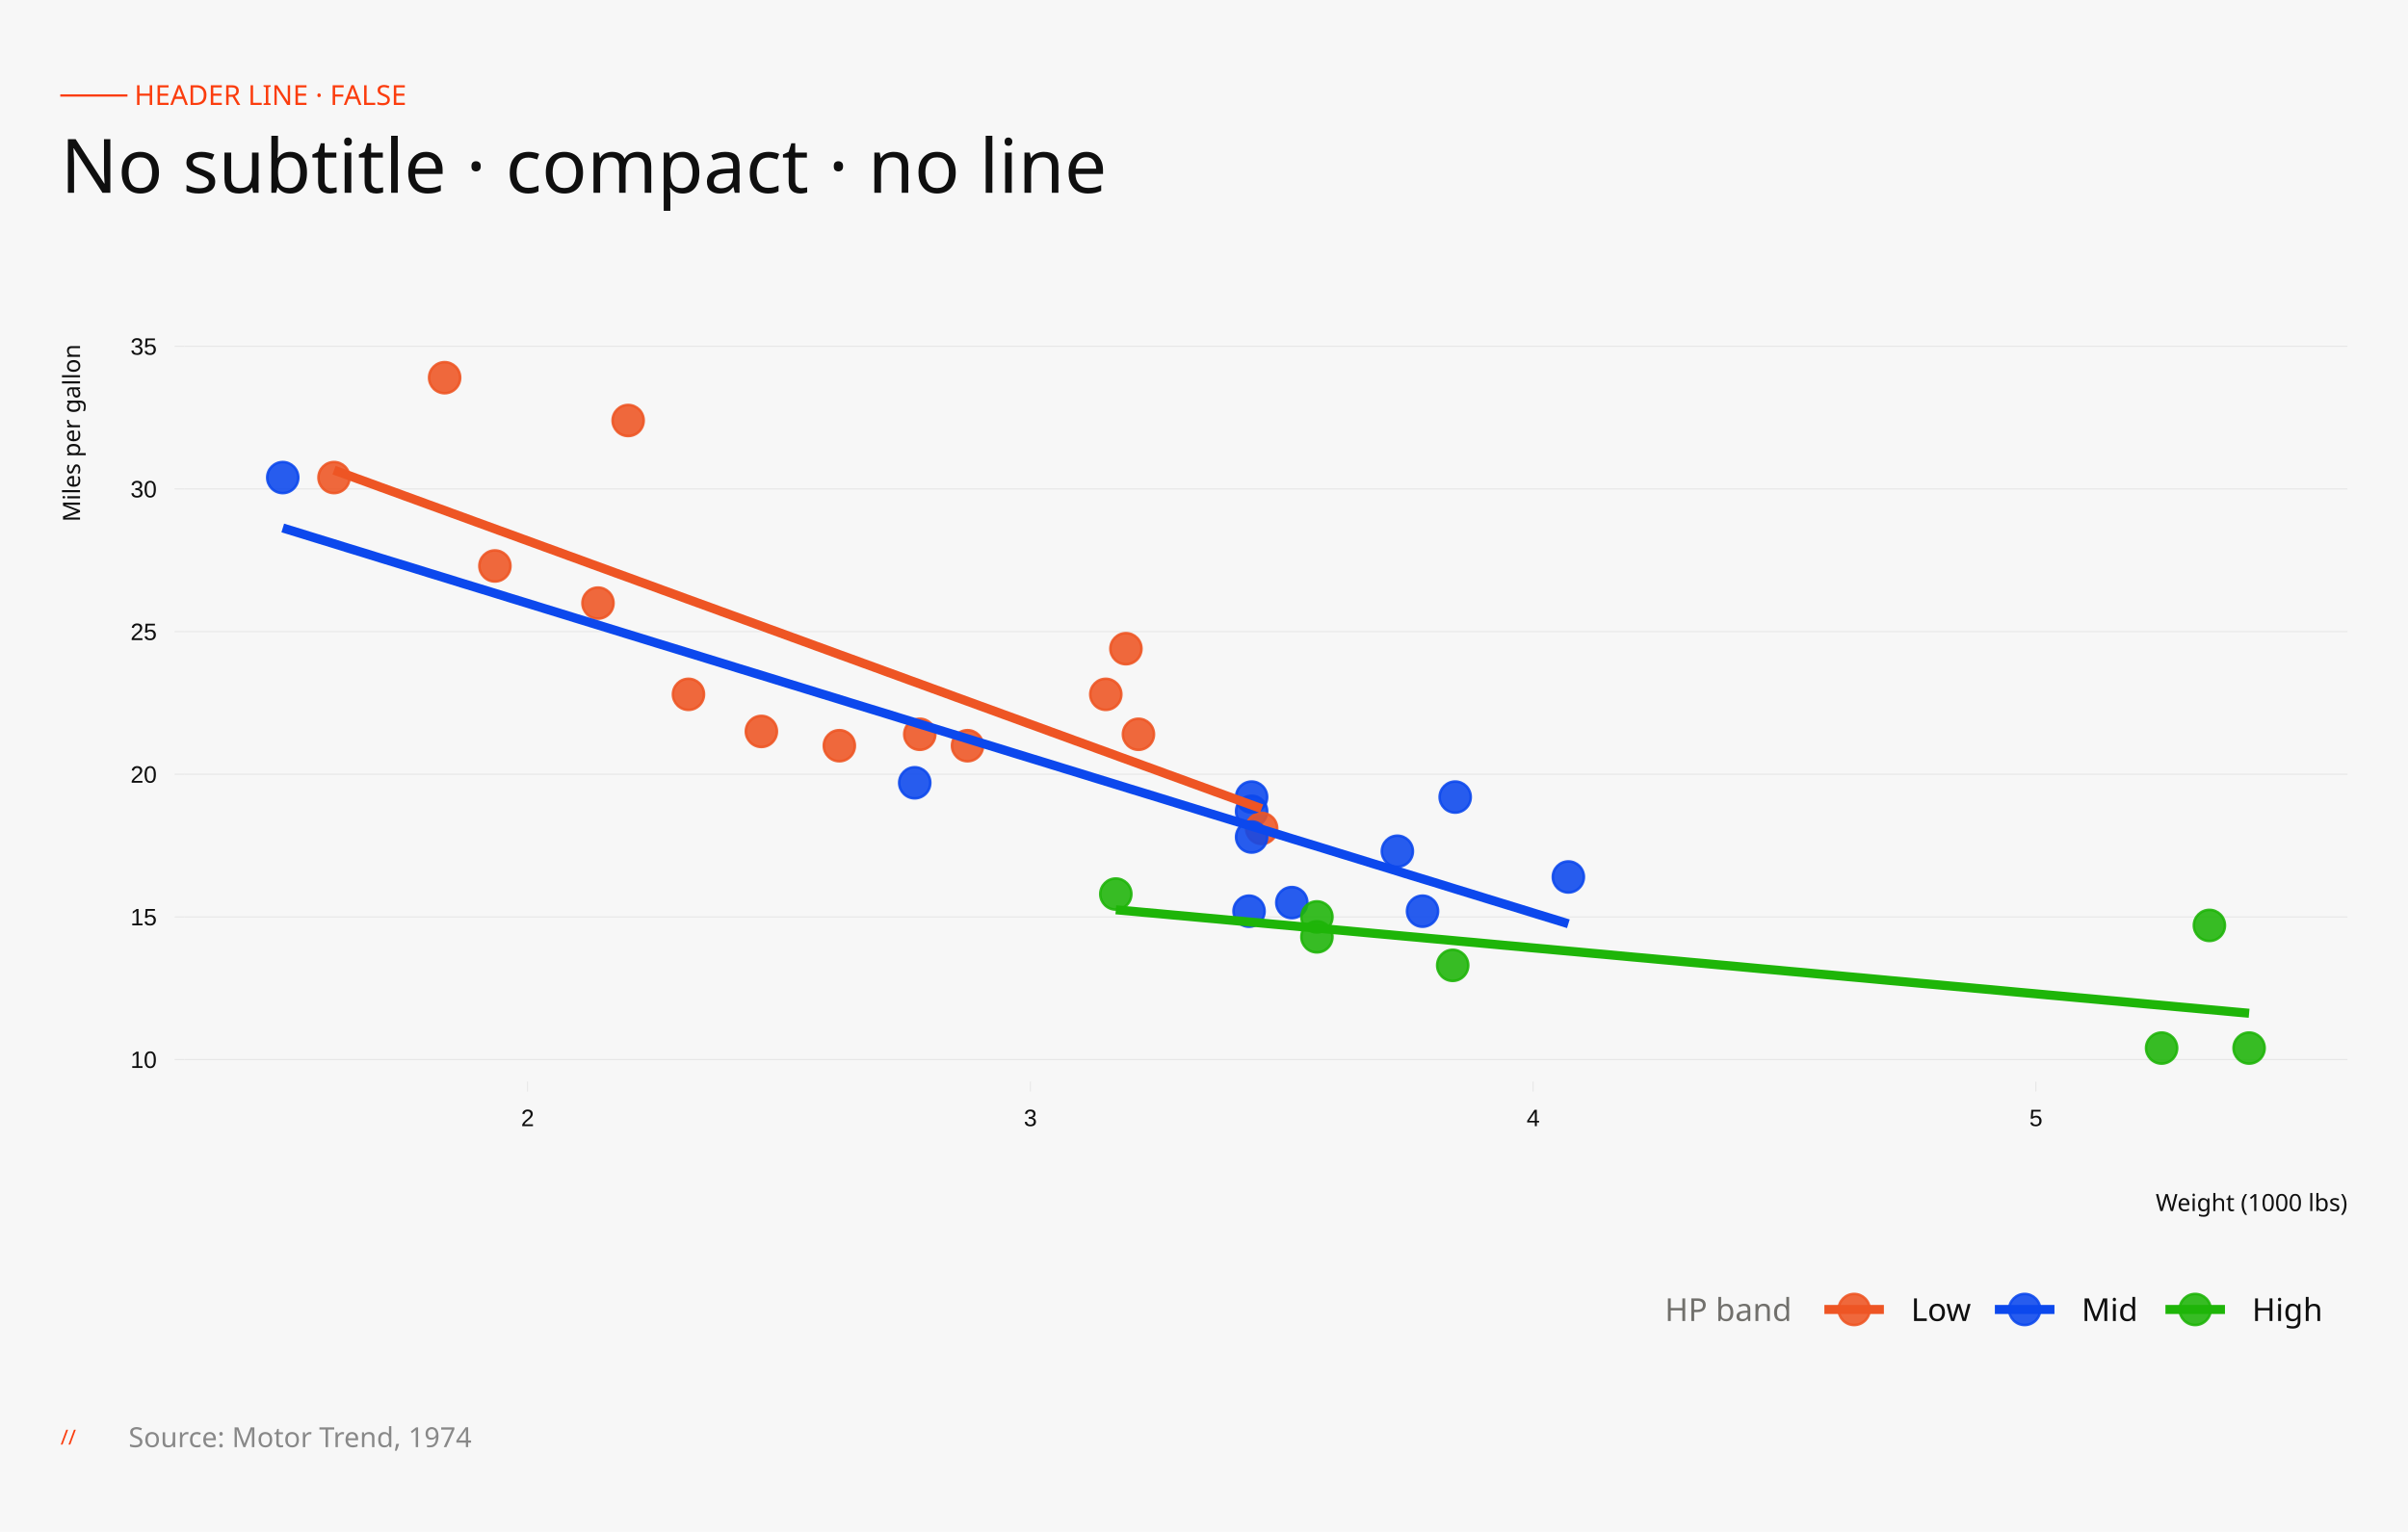
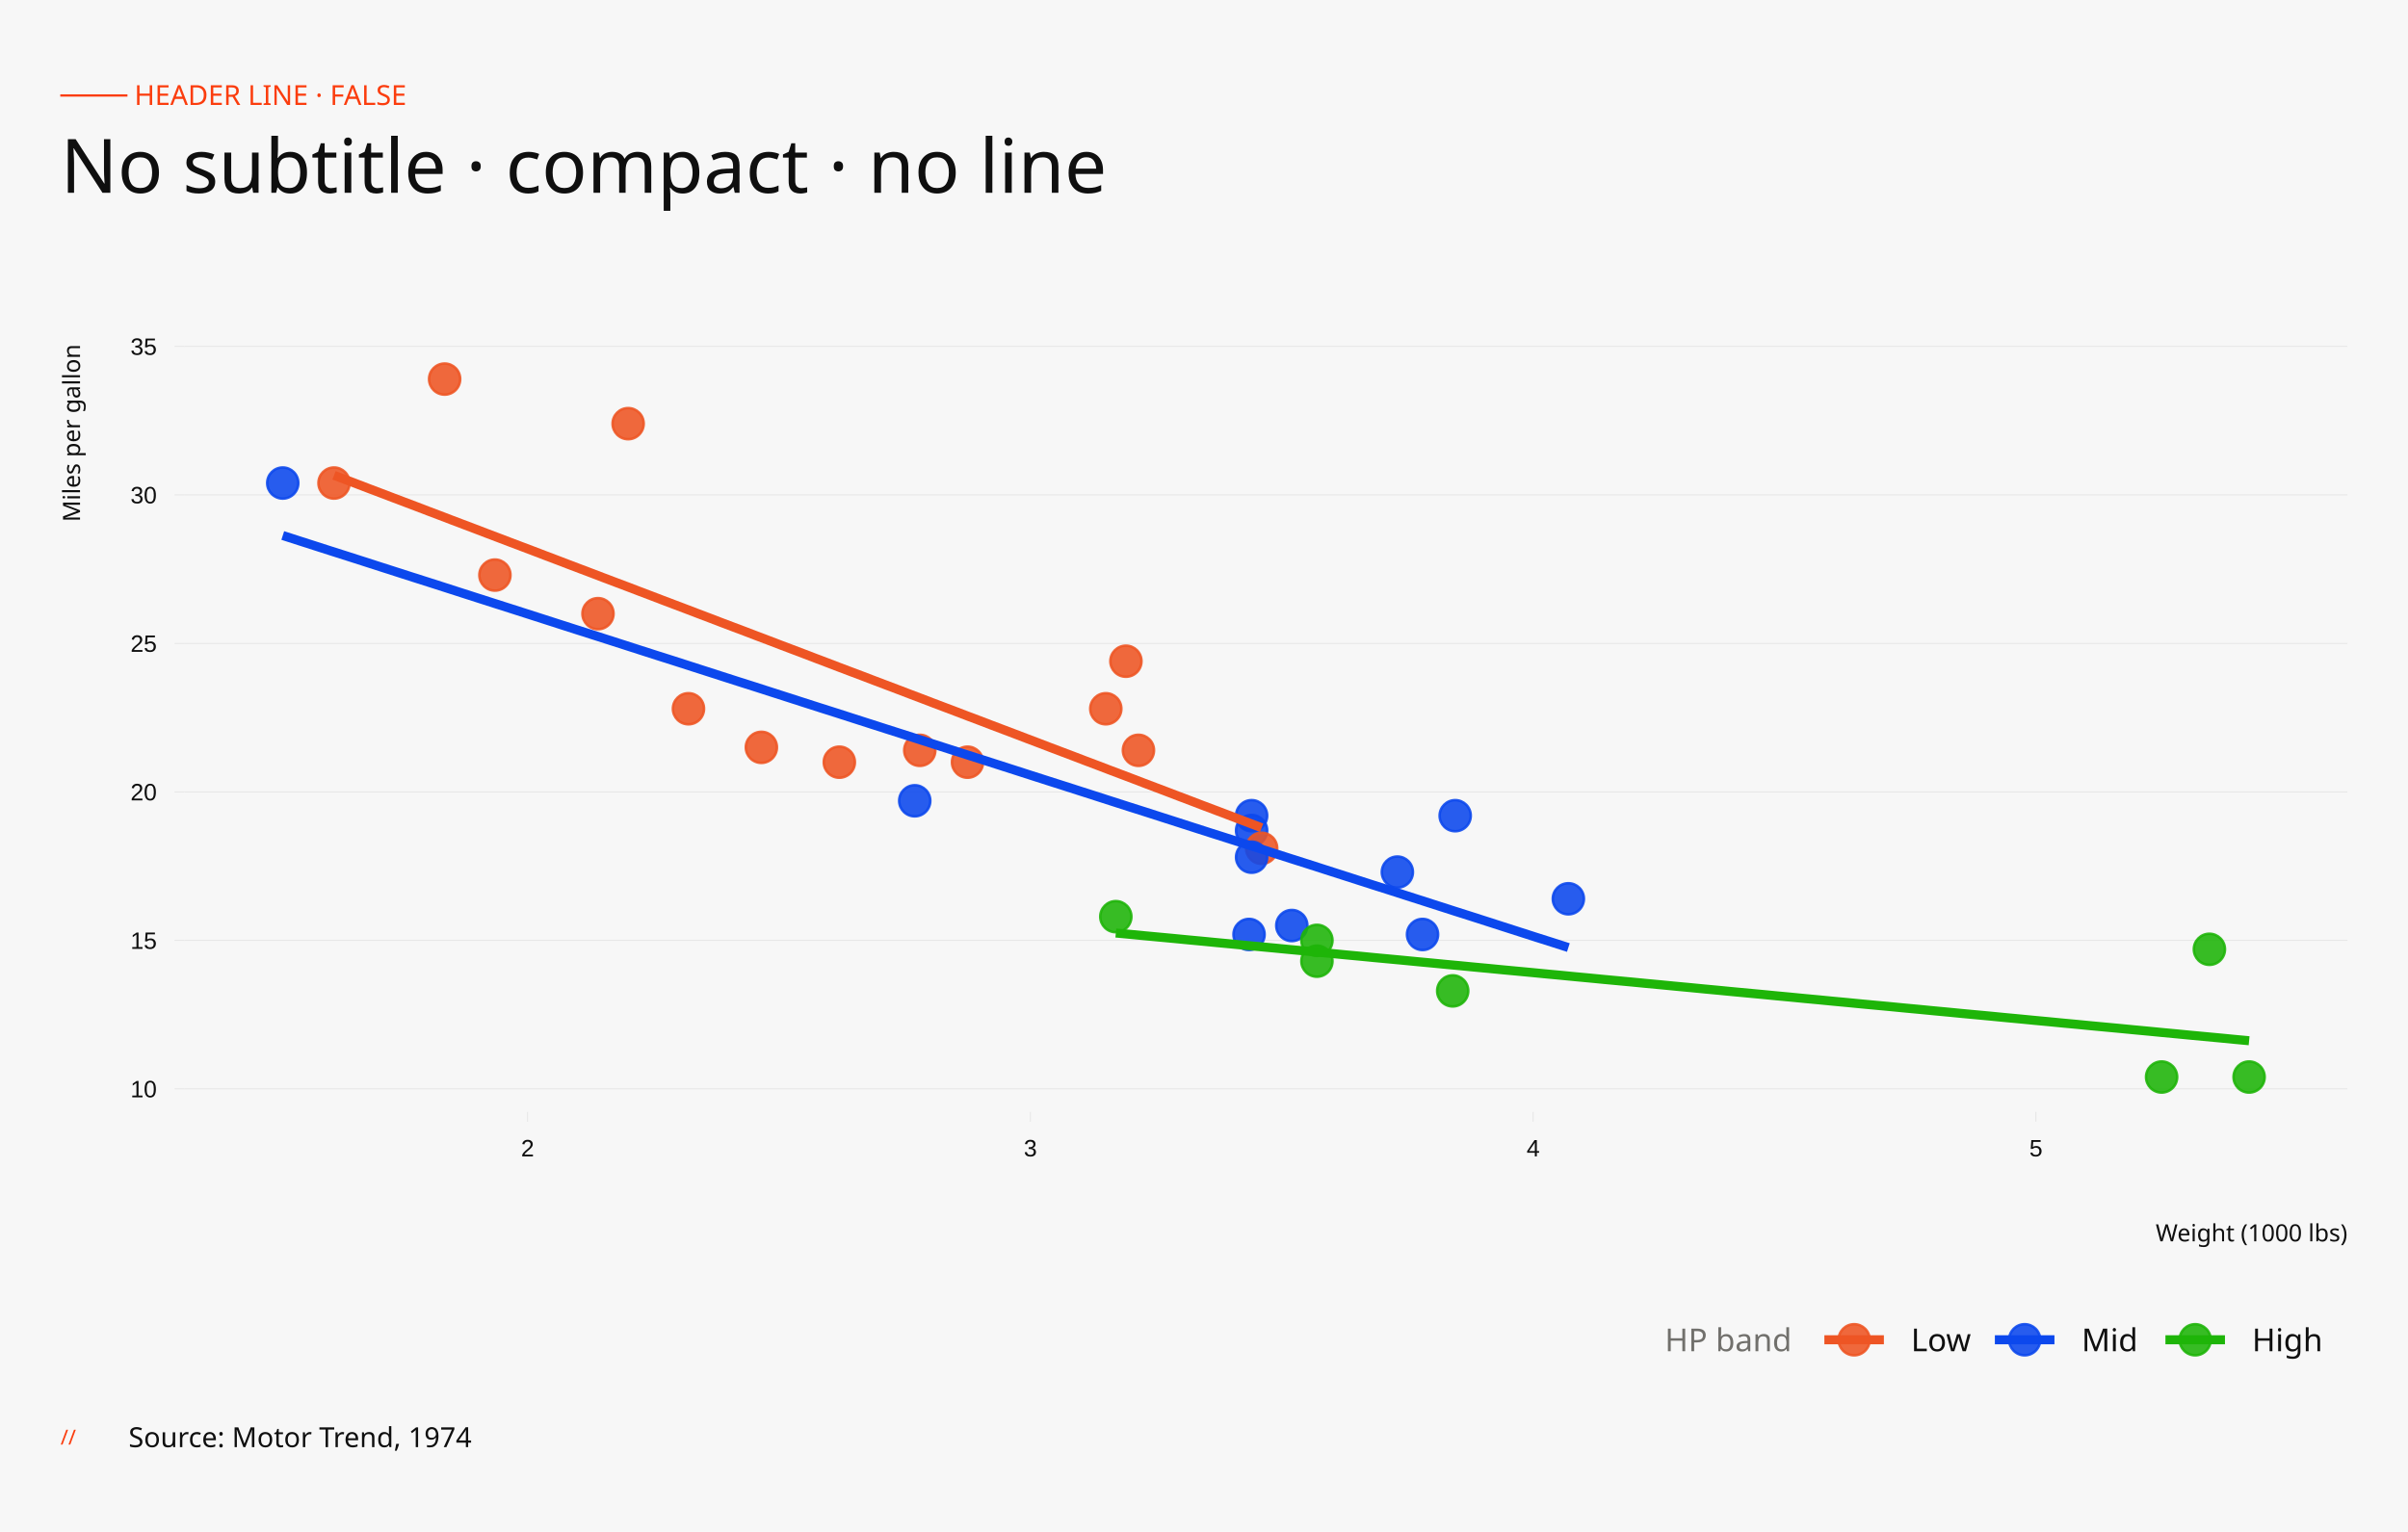
<svg xmlns="http://www.w3.org/2000/svg" width="396.00pt" height="252.00pt" viewBox="0 0 396.00 252.00">
  <g class="svglite">
    <defs>
      <style type="text/css">
    .svglite line, .svglite polyline, .svglite polygon, .svglite path, .svglite rect, .svglite circle {
      fill: none;
      stroke: #000000;
      stroke-linecap: round;
      stroke-linejoin: round;
      stroke-miterlimit: 10.00;
    }
    .svglite text {
      white-space: pre;
    }
    .svglite g.glyphgroup path {
      fill: inherit;
      stroke: none;
    }
  </style>
    </defs>
    <rect width="100%" height="100%" style="stroke: none; fill: none;" />
    <defs>
      <clipPath id="cpMC4wMHwzOTYuMDB8MC4wMHwyNTIuMDA=">
        <rect x="0.00" y="0.00" width="396.00" height="252.00" />
      </clipPath>
    </defs>
    <g clip-path="url(#cpMC4wMHwzOTYuMDB8MC4wMHwyNTIuMDA=)">
      <rect x="0.00" y="0.00" width="396.00" height="252.00" style="stroke-width: 0.63; stroke: none; fill: #F7F7F7;" />
    </g>
    <defs>
-       <clipPath id="cpMzAuMzN8Mzg2LjA0fDU2LjYyfDE3Ny45Mw==">
-         <rect x="30.33" y="56.62" width="355.71" height="121.31" />
+       <clipPath id="cpMzAuMzN8Mzg2LjA0fDU2LjYyfDE4Mi45MQ==">
+         <rect x="30.33" y="56.62" width="355.71" height="126.29" />
      </clipPath>
    </defs>
-     <g clip-path="url(#cpMzAuMzN8Mzg2LjA0fDU2LjYyfDE3Ny45Mw==)">
-       <rect x="30.33" y="56.62" width="355.71" height="121.31" style="stroke-width: 0.63; stroke: none; fill: #F7F7F7;" />
-       <polyline points="30.33,174.29 386.04,174.29 " style="stroke-width: 0.15; stroke: #E4E4E4; stroke-linecap: butt;" />
-       <polyline points="30.33,150.83 386.04,150.83 " style="stroke-width: 0.15; stroke: #E4E4E4; stroke-linecap: butt;" />
-       <polyline points="30.33,127.36 386.04,127.36 " style="stroke-width: 0.15; stroke: #E4E4E4; stroke-linecap: butt;" />
-       <polyline points="30.33,103.90 386.04,103.90 " style="stroke-width: 0.15; stroke: #E4E4E4; stroke-linecap: butt;" />
-       <polyline points="30.33,80.43 386.04,80.43 " style="stroke-width: 0.15; stroke: #E4E4E4; stroke-linecap: butt;" />
-       <polyline points="30.33,56.97 386.04,56.97 " style="stroke-width: 0.15; stroke: #E4E4E4; stroke-linecap: butt;" />
-       <circle cx="138.03" cy="122.67" r="2.56" style="stroke-width: 0.42; stroke: #EE5524; stroke-opacity: 0.88; fill: #EE5524; fill-opacity: 0.88;" />
-       <circle cx="159.11" cy="122.67" r="2.56" style="stroke-width: 0.42; stroke: #EE5524; stroke-opacity: 0.88; fill: #EE5524; fill-opacity: 0.88;" />
-       <circle cx="113.22" cy="114.22" r="2.56" style="stroke-width: 0.42; stroke: #EE5524; stroke-opacity: 0.88; fill: #EE5524; fill-opacity: 0.88;" />
-       <circle cx="187.22" cy="120.79" r="2.56" style="stroke-width: 0.42; stroke: #EE5524; stroke-opacity: 0.88; fill: #EE5524; fill-opacity: 0.88;" />
-       <circle cx="205.83" cy="133.46" r="2.56" style="stroke-width: 0.42; stroke: #0C48ED; stroke-opacity: 0.88; fill: #0C48ED; fill-opacity: 0.88;" />
-       <circle cx="207.48" cy="136.28" r="2.56" style="stroke-width: 0.42; stroke: #EE5524; stroke-opacity: 0.88; fill: #EE5524; fill-opacity: 0.88;" />
-       <circle cx="216.57" cy="154.11" r="2.56" style="stroke-width: 0.42; stroke: #1EB508; stroke-opacity: 0.88; fill: #1EB508; fill-opacity: 0.88;" />
-       <circle cx="185.16" cy="106.71" r="2.56" style="stroke-width: 0.42; stroke: #EE5524; stroke-opacity: 0.88; fill: #EE5524; fill-opacity: 0.88;" />
-       <circle cx="181.85" cy="114.22" r="2.56" style="stroke-width: 0.42; stroke: #EE5524; stroke-opacity: 0.88; fill: #EE5524; fill-opacity: 0.88;" />
-       <circle cx="205.83" cy="131.12" r="2.56" style="stroke-width: 0.42; stroke: #0C48ED; stroke-opacity: 0.88; fill: #0C48ED; fill-opacity: 0.88;" />
-       <circle cx="205.83" cy="137.69" r="2.56" style="stroke-width: 0.42; stroke: #0C48ED; stroke-opacity: 0.88; fill: #0C48ED; fill-opacity: 0.88;" />
-       <circle cx="257.92" cy="144.26" r="2.56" style="stroke-width: 0.42; stroke: #0C48ED; stroke-opacity: 0.88; fill: #0C48ED; fill-opacity: 0.88;" />
-       <circle cx="229.80" cy="140.03" r="2.56" style="stroke-width: 0.42; stroke: #0C48ED; stroke-opacity: 0.88; fill: #0C48ED; fill-opacity: 0.88;" />
-       <circle cx="233.94" cy="149.89" r="2.56" style="stroke-width: 0.42; stroke: #0C48ED; stroke-opacity: 0.88; fill: #0C48ED; fill-opacity: 0.88;" />
-       <circle cx="355.48" cy="172.41" r="2.56" style="stroke-width: 0.42; stroke: #1EB508; stroke-opacity: 0.88; fill: #1EB508; fill-opacity: 0.88;" />
-       <circle cx="369.87" cy="172.41" r="2.56" style="stroke-width: 0.42; stroke: #1EB508; stroke-opacity: 0.88; fill: #1EB508; fill-opacity: 0.88;" />
-       <circle cx="363.34" cy="152.23" r="2.56" style="stroke-width: 0.42; stroke: #1EB508; stroke-opacity: 0.88; fill: #1EB508; fill-opacity: 0.88;" />
-       <circle cx="103.30" cy="69.17" r="2.56" style="stroke-width: 0.42; stroke: #EE5524; stroke-opacity: 0.88; fill: #EE5524; fill-opacity: 0.88;" />
-       <circle cx="54.93" cy="78.56" r="2.56" style="stroke-width: 0.42; stroke: #EE5524; stroke-opacity: 0.88; fill: #EE5524; fill-opacity: 0.88;" />
-       <circle cx="73.12" cy="62.13" r="2.56" style="stroke-width: 0.42; stroke: #EE5524; stroke-opacity: 0.88; fill: #EE5524; fill-opacity: 0.88;" />
-       <circle cx="125.21" cy="120.32" r="2.56" style="stroke-width: 0.42; stroke: #EE5524; stroke-opacity: 0.88; fill: #EE5524; fill-opacity: 0.88;" />
-       <circle cx="212.44" cy="148.48" r="2.56" style="stroke-width: 0.42; stroke: #0C48ED; stroke-opacity: 0.88; fill: #0C48ED; fill-opacity: 0.88;" />
-       <circle cx="205.41" cy="149.89" r="2.56" style="stroke-width: 0.42; stroke: #0C48ED; stroke-opacity: 0.88; fill: #0C48ED; fill-opacity: 0.88;" />
-       <circle cx="238.90" cy="158.80" r="2.56" style="stroke-width: 0.42; stroke: #1EB508; stroke-opacity: 0.88; fill: #1EB508; fill-opacity: 0.88;" />
-       <circle cx="239.31" cy="131.12" r="2.56" style="stroke-width: 0.42; stroke: #0C48ED; stroke-opacity: 0.88; fill: #0C48ED; fill-opacity: 0.88;" />
-       <circle cx="81.39" cy="93.10" r="2.56" style="stroke-width: 0.42; stroke: #EE5524; stroke-opacity: 0.88; fill: #EE5524; fill-opacity: 0.88;" />
-       <circle cx="98.34" cy="99.21" r="2.56" style="stroke-width: 0.42; stroke: #EE5524; stroke-opacity: 0.88; fill: #EE5524; fill-opacity: 0.88;" />
-       <circle cx="46.50" cy="78.56" r="2.56" style="stroke-width: 0.42; stroke: #0C48ED; stroke-opacity: 0.88; fill: #0C48ED; fill-opacity: 0.88;" />
-       <circle cx="183.50" cy="147.07" r="2.56" style="stroke-width: 0.42; stroke: #1EB508; stroke-opacity: 0.88; fill: #1EB508; fill-opacity: 0.88;" />
-       <circle cx="150.43" cy="128.77" r="2.56" style="stroke-width: 0.42; stroke: #0C48ED; stroke-opacity: 0.88; fill: #0C48ED; fill-opacity: 0.88;" />
-       <circle cx="216.57" cy="150.83" r="2.56" style="stroke-width: 0.42; stroke: #1EB508; stroke-opacity: 0.88; fill: #1EB508; fill-opacity: 0.88;" />
-       <circle cx="151.26" cy="120.79" r="2.56" style="stroke-width: 0.42; stroke: #EE5524; stroke-opacity: 0.88; fill: #EE5524; fill-opacity: 0.88;" />
-       <polyline points="54.93,77.34 56.86,78.04 58.79,78.75 60.72,79.45 62.65,80.16 64.59,80.86 66.52,81.57 68.45,82.27 70.38,82.98 72.31,83.68 74.24,84.39 76.17,85.09 78.10,85.80 80.03,86.50 81.96,87.21 83.90,87.91 85.83,88.62 87.76,89.32 89.69,90.03 91.62,90.73 93.55,91.44 95.48,92.14 97.41,92.85 99.34,93.55 101.27,94.26 103.21,94.96 105.14,95.67 107.07,96.37 109.00,97.08 110.93,97.78 112.86,98.49 114.79,99.19 116.72,99.89 118.65,100.60 120.58,101.30 122.52,102.01 124.45,102.71 126.38,103.42 128.31,104.12 130.24,104.83 132.17,105.53 134.10,106.24 136.03,106.94 137.96,107.65 139.89,108.35 141.83,109.06 143.76,109.76 145.69,110.47 147.62,111.17 149.55,111.88 151.48,112.58 153.41,113.29 155.34,113.99 157.27,114.70 159.20,115.40 161.14,116.11 163.07,116.81 165.00,117.52 166.93,118.22 168.86,118.93 170.79,119.63 172.72,120.34 174.65,121.04 176.58,121.75 178.51,122.45 180.45,123.16 182.38,123.86 184.31,124.57 186.24,125.27 188.17,125.98 190.10,126.68 192.03,127.39 193.96,128.09 195.89,128.80 197.82,129.50 199.76,130.21 201.69,130.91 203.62,131.62 205.55,132.32 207.48,133.03 " style="stroke-width: 1.49; stroke: #EE5524; stroke-linecap: butt;" />
-       <polyline points="46.50,86.85 49.17,87.67 51.85,88.50 54.53,89.32 57.20,90.15 59.88,90.97 62.55,91.80 65.23,92.62 67.91,93.44 70.58,94.27 73.26,95.09 75.93,95.92 78.61,96.74 81.29,97.56 83.96,98.39 86.64,99.21 89.32,100.04 91.99,100.86 94.67,101.69 97.34,102.51 100.02,103.33 102.70,104.16 105.37,104.98 108.05,105.81 110.73,106.63 113.40,107.45 116.08,108.28 118.75,109.10 121.43,109.93 124.11,110.75 126.78,111.57 129.46,112.40 132.13,113.22 134.81,114.05 137.49,114.87 140.16,115.70 142.84,116.52 145.52,117.34 148.19,118.17 150.87,118.99 153.54,119.82 156.22,120.64 158.90,121.46 161.57,122.29 164.25,123.11 166.93,123.94 169.60,124.76 172.28,125.58 174.95,126.41 177.63,127.23 180.31,128.06 182.98,128.88 185.66,129.71 188.34,130.53 191.01,131.35 193.69,132.18 196.36,133.00 199.04,133.83 201.72,134.65 204.39,135.47 207.07,136.30 209.74,137.12 212.42,137.95 215.10,138.77 217.77,139.59 220.45,140.42 223.13,141.24 225.80,142.07 228.48,142.89 231.15,143.72 233.83,144.54 236.51,145.36 239.18,146.19 241.86,147.01 244.54,147.84 247.21,148.66 249.89,149.48 252.56,150.31 255.24,151.13 257.92,151.96 " style="stroke-width: 1.49; stroke: #0C48ED; stroke-linecap: butt;" />
-       <polyline points="183.50,149.66 185.86,149.87 188.22,150.09 190.58,150.30 192.94,150.52 195.30,150.73 197.66,150.95 200.02,151.16 202.37,151.38 204.73,151.60 207.09,151.81 209.45,152.03 211.81,152.24 214.17,152.46 216.53,152.67 218.89,152.89 221.25,153.10 223.61,153.32 225.97,153.54 228.32,153.75 230.68,153.97 233.04,154.18 235.40,154.40 237.76,154.61 240.12,154.83 242.48,155.04 244.84,155.26 247.20,155.48 249.56,155.69 251.91,155.91 254.27,156.12 256.63,156.34 258.99,156.55 261.35,156.77 263.71,156.98 266.07,157.20 268.43,157.42 270.79,157.63 273.15,157.85 275.51,158.06 277.86,158.28 280.22,158.49 282.58,158.71 284.94,158.92 287.30,159.14 289.66,159.36 292.02,159.57 294.38,159.79 296.74,160.00 299.10,160.22 301.46,160.43 303.81,160.65 306.17,160.86 308.53,161.08 310.89,161.30 313.25,161.51 315.61,161.73 317.97,161.94 320.33,162.16 322.69,162.37 325.05,162.59 327.41,162.80 329.76,163.02 332.12,163.24 334.48,163.45 336.84,163.67 339.20,163.88 341.56,164.10 343.92,164.31 346.28,164.53 348.64,164.74 351.00,164.96 353.36,165.18 355.71,165.39 358.07,165.61 360.43,165.82 362.79,166.04 365.15,166.25 367.51,166.47 369.87,166.68 " style="stroke-width: 1.49; stroke: #1EB508; stroke-linecap: butt;" />
+     <g clip-path="url(#cpMzAuMzN8Mzg2LjA0fDU2LjYyfDE4Mi45MQ==)">
+       <rect x="30.33" y="56.62" width="355.71" height="126.29" style="stroke-width: 0.63; stroke: none; fill: #F7F7F7;" />
+       <polyline points="30.33,179.12 386.04,179.12 " style="stroke-width: 0.15; stroke: #E4E4E4; stroke-linecap: butt;" />
+       <polyline points="30.33,154.69 386.04,154.69 " style="stroke-width: 0.15; stroke: #E4E4E4; stroke-linecap: butt;" />
+       <polyline points="30.33,130.27 386.04,130.27 " style="stroke-width: 0.15; stroke: #E4E4E4; stroke-linecap: butt;" />
+       <polyline points="30.33,105.84 386.04,105.84 " style="stroke-width: 0.15; stroke: #E4E4E4; stroke-linecap: butt;" />
+       <polyline points="30.33,81.41 386.04,81.41 " style="stroke-width: 0.15; stroke: #E4E4E4; stroke-linecap: butt;" />
+       <polyline points="30.33,56.98 386.04,56.98 " style="stroke-width: 0.15; stroke: #E4E4E4; stroke-linecap: butt;" />
+       <circle cx="138.03" cy="125.38" r="2.56" style="stroke-width: 0.42; stroke: #EE5524; stroke-opacity: 0.88; fill: #EE5524; fill-opacity: 0.88;" />
+       <circle cx="159.11" cy="125.38" r="2.56" style="stroke-width: 0.42; stroke: #EE5524; stroke-opacity: 0.88; fill: #EE5524; fill-opacity: 0.88;" />
+       <circle cx="113.22" cy="116.59" r="2.56" style="stroke-width: 0.42; stroke: #EE5524; stroke-opacity: 0.88; fill: #EE5524; fill-opacity: 0.88;" />
+       <circle cx="187.22" cy="123.43" r="2.56" style="stroke-width: 0.42; stroke: #EE5524; stroke-opacity: 0.88; fill: #EE5524; fill-opacity: 0.88;" />
+       <circle cx="205.83" cy="136.62" r="2.56" style="stroke-width: 0.42; stroke: #0C48ED; stroke-opacity: 0.88; fill: #0C48ED; fill-opacity: 0.88;" />
+       <circle cx="207.48" cy="139.55" r="2.56" style="stroke-width: 0.42; stroke: #EE5524; stroke-opacity: 0.88; fill: #EE5524; fill-opacity: 0.88;" />
+       <circle cx="216.57" cy="158.11" r="2.56" style="stroke-width: 0.42; stroke: #1EB508; stroke-opacity: 0.88; fill: #1EB508; fill-opacity: 0.88;" />
+       <circle cx="185.16" cy="108.77" r="2.56" style="stroke-width: 0.42; stroke: #EE5524; stroke-opacity: 0.88; fill: #EE5524; fill-opacity: 0.88;" />
+       <circle cx="181.85" cy="116.59" r="2.56" style="stroke-width: 0.42; stroke: #EE5524; stroke-opacity: 0.88; fill: #EE5524; fill-opacity: 0.88;" />
+       <circle cx="205.83" cy="134.18" r="2.56" style="stroke-width: 0.42; stroke: #0C48ED; stroke-opacity: 0.88; fill: #0C48ED; fill-opacity: 0.88;" />
+       <circle cx="205.83" cy="141.01" r="2.56" style="stroke-width: 0.42; stroke: #0C48ED; stroke-opacity: 0.88; fill: #0C48ED; fill-opacity: 0.88;" />
+       <circle cx="257.92" cy="147.85" r="2.56" style="stroke-width: 0.42; stroke: #0C48ED; stroke-opacity: 0.88; fill: #0C48ED; fill-opacity: 0.88;" />
+       <circle cx="229.80" cy="143.46" r="2.56" style="stroke-width: 0.42; stroke: #0C48ED; stroke-opacity: 0.88; fill: #0C48ED; fill-opacity: 0.88;" />
+       <circle cx="233.94" cy="153.72" r="2.56" style="stroke-width: 0.42; stroke: #0C48ED; stroke-opacity: 0.88; fill: #0C48ED; fill-opacity: 0.88;" />
+       <circle cx="355.48" cy="177.17" r="2.56" style="stroke-width: 0.42; stroke: #1EB508; stroke-opacity: 0.88; fill: #1EB508; fill-opacity: 0.88;" />
+       <circle cx="369.87" cy="177.17" r="2.56" style="stroke-width: 0.42; stroke: #1EB508; stroke-opacity: 0.88; fill: #1EB508; fill-opacity: 0.88;" />
+       <circle cx="363.34" cy="156.16" r="2.56" style="stroke-width: 0.42; stroke: #1EB508; stroke-opacity: 0.88; fill: #1EB508; fill-opacity: 0.88;" />
+       <circle cx="103.30" cy="69.69" r="2.56" style="stroke-width: 0.42; stroke: #EE5524; stroke-opacity: 0.88; fill: #EE5524; fill-opacity: 0.88;" />
+       <circle cx="54.93" cy="79.46" r="2.56" style="stroke-width: 0.42; stroke: #EE5524; stroke-opacity: 0.88; fill: #EE5524; fill-opacity: 0.88;" />
+       <circle cx="73.12" cy="62.36" r="2.56" style="stroke-width: 0.42; stroke: #EE5524; stroke-opacity: 0.88; fill: #EE5524; fill-opacity: 0.88;" />
+       <circle cx="125.21" cy="122.94" r="2.56" style="stroke-width: 0.42; stroke: #EE5524; stroke-opacity: 0.88; fill: #EE5524; fill-opacity: 0.88;" />
+       <circle cx="212.44" cy="152.25" r="2.56" style="stroke-width: 0.42; stroke: #0C48ED; stroke-opacity: 0.88; fill: #0C48ED; fill-opacity: 0.88;" />
+       <circle cx="205.41" cy="153.72" r="2.56" style="stroke-width: 0.42; stroke: #0C48ED; stroke-opacity: 0.88; fill: #0C48ED; fill-opacity: 0.88;" />
+       <circle cx="238.90" cy="163.00" r="2.56" style="stroke-width: 0.42; stroke: #1EB508; stroke-opacity: 0.88; fill: #1EB508; fill-opacity: 0.88;" />
+       <circle cx="239.31" cy="134.18" r="2.56" style="stroke-width: 0.42; stroke: #0C48ED; stroke-opacity: 0.88; fill: #0C48ED; fill-opacity: 0.88;" />
+       <circle cx="81.39" cy="94.60" r="2.56" style="stroke-width: 0.42; stroke: #EE5524; stroke-opacity: 0.88; fill: #EE5524; fill-opacity: 0.88;" />
+       <circle cx="98.34" cy="100.95" r="2.56" style="stroke-width: 0.42; stroke: #EE5524; stroke-opacity: 0.88; fill: #EE5524; fill-opacity: 0.88;" />
+       <circle cx="46.50" cy="79.46" r="2.56" style="stroke-width: 0.42; stroke: #0C48ED; stroke-opacity: 0.88; fill: #0C48ED; fill-opacity: 0.88;" />
+       <circle cx="183.50" cy="150.79" r="2.56" style="stroke-width: 0.42; stroke: #1EB508; stroke-opacity: 0.88; fill: #1EB508; fill-opacity: 0.88;" />
+       <circle cx="150.43" cy="131.73" r="2.56" style="stroke-width: 0.42; stroke: #0C48ED; stroke-opacity: 0.88; fill: #0C48ED; fill-opacity: 0.88;" />
+       <circle cx="216.57" cy="154.69" r="2.56" style="stroke-width: 0.42; stroke: #1EB508; stroke-opacity: 0.88; fill: #1EB508; fill-opacity: 0.88;" />
+       <circle cx="151.26" cy="123.43" r="2.56" style="stroke-width: 0.42; stroke: #EE5524; stroke-opacity: 0.88; fill: #EE5524; fill-opacity: 0.88;" />
+       <polyline points="54.93,78.19 56.86,78.92 58.79,79.65 60.72,80.39 62.65,81.12 64.59,81.86 66.52,82.59 68.45,83.32 70.38,84.06 72.31,84.79 74.24,85.53 76.17,86.26 78.10,86.99 80.03,87.73 81.96,88.46 83.90,89.20 85.83,89.93 87.76,90.66 89.69,91.40 91.62,92.13 93.55,92.87 95.48,93.60 97.41,94.33 99.34,95.07 101.27,95.80 103.21,96.53 105.14,97.27 107.07,98.00 109.00,98.74 110.93,99.47 112.86,100.20 114.79,100.94 116.72,101.67 118.65,102.41 120.58,103.14 122.52,103.87 124.45,104.61 126.38,105.34 128.31,106.08 130.24,106.81 132.17,107.54 134.10,108.28 136.03,109.01 137.96,109.75 139.89,110.48 141.83,111.21 143.76,111.95 145.69,112.68 147.62,113.41 149.55,114.15 151.48,114.88 153.41,115.62 155.34,116.35 157.27,117.08 159.20,117.82 161.14,118.55 163.07,119.29 165.00,120.02 166.93,120.75 168.86,121.49 170.79,122.22 172.72,122.96 174.65,123.69 176.58,124.42 178.51,125.16 180.45,125.89 182.38,126.63 184.31,127.36 186.24,128.09 188.17,128.83 190.10,129.56 192.03,130.29 193.96,131.03 195.89,131.76 197.82,132.50 199.76,133.23 201.69,133.96 203.62,134.70 205.55,135.43 207.48,136.17 " style="stroke-width: 1.49; stroke: #EE5524; stroke-linecap: butt;" />
+       <polyline points="46.50,88.09 49.17,88.95 51.85,89.81 54.53,90.67 57.20,91.52 59.88,92.38 62.55,93.24 65.23,94.10 67.91,94.96 70.58,95.81 73.26,96.67 75.93,97.53 78.61,98.39 81.29,99.25 83.96,100.10 86.64,100.96 89.32,101.82 91.99,102.68 94.67,103.54 97.34,104.39 100.02,105.25 102.70,106.11 105.37,106.97 108.05,107.83 110.73,108.68 113.40,109.54 116.08,110.40 118.75,111.26 121.43,112.12 124.11,112.97 126.78,113.83 129.46,114.69 132.13,115.55 134.81,116.41 137.49,117.26 140.16,118.12 142.84,118.98 145.52,119.84 148.19,120.69 150.87,121.55 153.54,122.41 156.22,123.27 158.90,124.13 161.57,124.98 164.25,125.84 166.93,126.70 169.60,127.56 172.28,128.42 174.95,129.27 177.63,130.13 180.31,130.99 182.98,131.85 185.66,132.71 188.34,133.56 191.01,134.42 193.69,135.28 196.36,136.14 199.04,137.00 201.72,137.85 204.39,138.71 207.07,139.57 209.74,140.43 212.42,141.29 215.10,142.14 217.77,143.00 220.45,143.86 223.13,144.72 225.80,145.58 228.48,146.43 231.15,147.29 233.83,148.15 236.51,149.01 239.18,149.87 241.86,150.72 244.54,151.58 247.21,152.44 249.89,153.30 252.56,154.16 255.24,155.01 257.92,155.87 " style="stroke-width: 1.49; stroke: #0C48ED; stroke-linecap: butt;" />
+       <polyline points="183.50,153.48 185.86,153.70 188.22,153.93 190.58,154.15 192.94,154.37 195.30,154.60 197.66,154.82 200.02,155.05 202.37,155.27 204.73,155.50 207.09,155.72 209.45,155.94 211.81,156.17 214.17,156.39 216.53,156.62 218.89,156.84 221.25,157.07 223.61,157.29 225.97,157.52 228.32,157.74 230.68,157.96 233.04,158.19 235.40,158.41 237.76,158.64 240.12,158.86 242.48,159.09 244.84,159.31 247.20,159.54 249.56,159.76 251.91,159.98 254.27,160.21 256.63,160.43 258.99,160.66 261.35,160.88 263.71,161.11 266.07,161.33 268.43,161.55 270.79,161.78 273.15,162.00 275.51,162.23 277.86,162.45 280.22,162.68 282.58,162.90 284.94,163.13 287.30,163.35 289.66,163.57 292.02,163.80 294.38,164.02 296.74,164.25 299.10,164.47 301.46,164.70 303.81,164.92 306.17,165.15 308.53,165.37 310.89,165.59 313.25,165.82 315.61,166.04 317.97,166.27 320.33,166.49 322.69,166.72 325.05,166.94 327.41,167.16 329.76,167.39 332.12,167.61 334.48,167.84 336.84,168.06 339.20,168.29 341.56,168.51 343.92,168.74 346.28,168.96 348.64,169.18 351.00,169.41 353.36,169.63 355.71,169.86 358.07,170.08 360.43,170.31 362.79,170.53 365.15,170.75 367.51,170.98 369.87,171.20 " style="stroke-width: 1.49; stroke: #1EB508; stroke-linecap: butt;" />
    </g>
    <g clip-path="url(#cpMC4wMHwzOTYuMDB8MC4wMHwyNTIuMDA=)">
-       <text x="25.79" y="175.68" text-anchor="end" style="font-size: 3.90px;fill: #0F0F0F; font-family: &quot;Arial&quot;;" textLength="4.31px" lengthAdjust="spacingAndGlyphs">10</text>
-       <text x="25.79" y="152.22" text-anchor="end" style="font-size: 3.90px;fill: #0F0F0F; font-family: &quot;Arial&quot;;" textLength="4.31px" lengthAdjust="spacingAndGlyphs">15</text>
-       <text x="25.79" y="128.76" text-anchor="end" style="font-size: 3.90px;fill: #0F0F0F; font-family: &quot;Arial&quot;;" textLength="4.31px" lengthAdjust="spacingAndGlyphs">20</text>
-       <text x="25.79" y="105.29" text-anchor="end" style="font-size: 3.90px;fill: #0F0F0F; font-family: &quot;Arial&quot;;" textLength="4.31px" lengthAdjust="spacingAndGlyphs">25</text>
-       <text x="25.79" y="81.83" text-anchor="end" style="font-size: 3.90px;fill: #0F0F0F; font-family: &quot;Arial&quot;;" textLength="4.31px" lengthAdjust="spacingAndGlyphs">30</text>
-       <text x="25.79" y="58.36" text-anchor="end" style="font-size: 3.90px;fill: #0F0F0F; font-family: &quot;Arial&quot;;" textLength="4.31px" lengthAdjust="spacingAndGlyphs">35</text>
-       <polyline points="28.71,174.29 30.33,174.29 " style="stroke-width: 0.15; stroke: #E4E4E4; stroke-linecap: butt;" />
-       <polyline points="28.71,150.83 30.33,150.83 " style="stroke-width: 0.15; stroke: #E4E4E4; stroke-linecap: butt;" />
-       <polyline points="28.71,127.36 30.33,127.36 " style="stroke-width: 0.15; stroke: #E4E4E4; stroke-linecap: butt;" />
-       <polyline points="28.71,103.90 30.33,103.90 " style="stroke-width: 0.15; stroke: #E4E4E4; stroke-linecap: butt;" />
-       <polyline points="28.71,80.43 30.33,80.43 " style="stroke-width: 0.15; stroke: #E4E4E4; stroke-linecap: butt;" />
-       <polyline points="28.71,56.97 30.33,56.97 " style="stroke-width: 0.15; stroke: #E4E4E4; stroke-linecap: butt;" />
-       <polyline points="86.76,179.55 86.76,177.93 " style="stroke-width: 0.15; stroke: #E4E4E4; stroke-linecap: butt;" />
-       <polyline points="169.45,179.55 169.45,177.93 " style="stroke-width: 0.15; stroke: #E4E4E4; stroke-linecap: butt;" />
-       <polyline points="252.13,179.55 252.13,177.93 " style="stroke-width: 0.15; stroke: #E4E4E4; stroke-linecap: butt;" />
-       <polyline points="334.81,179.55 334.81,177.93 " style="stroke-width: 0.15; stroke: #E4E4E4; stroke-linecap: butt;" />
-       <text x="86.76" y="185.25" text-anchor="middle" style="font-size: 3.90px;fill: #0F0F0F; font-family: &quot;Arial&quot;;" textLength="2.16px" lengthAdjust="spacingAndGlyphs">2</text>
-       <text x="169.45" y="185.25" text-anchor="middle" style="font-size: 3.90px;fill: #0F0F0F; font-family: &quot;Arial&quot;;" textLength="2.16px" lengthAdjust="spacingAndGlyphs">3</text>
-       <text x="252.13" y="185.25" text-anchor="middle" style="font-size: 3.90px;fill: #0F0F0F; font-family: &quot;Arial&quot;;" textLength="2.16px" lengthAdjust="spacingAndGlyphs">4</text>
-       <text x="334.81" y="185.25" text-anchor="middle" style="font-size: 3.90px;fill: #0F0F0F; font-family: &quot;Arial&quot;;" textLength="2.16px" lengthAdjust="spacingAndGlyphs">5</text>
-       <text x="386.04" y="199.22" text-anchor="end" style="font-size: 3.90px; font-weight: 100;fill: #0F0F0F; font-family: &quot;JetBrains Mono&quot;;" textLength="39.58px" lengthAdjust="spacingAndGlyphs">Weight (1000 lbs)</text>
+       <text x="25.79" y="180.51" text-anchor="end" style="font-size: 3.90px;fill: #0F0F0F; font-family: &quot;Arial&quot;;" textLength="4.31px" lengthAdjust="spacingAndGlyphs">10</text>
+       <text x="25.79" y="156.09" text-anchor="end" style="font-size: 3.90px;fill: #0F0F0F; font-family: &quot;Arial&quot;;" textLength="4.31px" lengthAdjust="spacingAndGlyphs">15</text>
+       <text x="25.79" y="131.66" text-anchor="end" style="font-size: 3.90px;fill: #0F0F0F; font-family: &quot;Arial&quot;;" textLength="4.31px" lengthAdjust="spacingAndGlyphs">20</text>
+       <text x="25.79" y="107.23" text-anchor="end" style="font-size: 3.90px;fill: #0F0F0F; font-family: &quot;Arial&quot;;" textLength="4.31px" lengthAdjust="spacingAndGlyphs">25</text>
+       <text x="25.79" y="82.81" text-anchor="end" style="font-size: 3.90px;fill: #0F0F0F; font-family: &quot;Arial&quot;;" textLength="4.31px" lengthAdjust="spacingAndGlyphs">30</text>
+       <text x="25.79" y="58.38" text-anchor="end" style="font-size: 3.90px;fill: #0F0F0F; font-family: &quot;Arial&quot;;" textLength="4.31px" lengthAdjust="spacingAndGlyphs">35</text>
+       <polyline points="28.71,179.12 30.33,179.12 " style="stroke-width: 0.15; stroke: #E4E4E4; stroke-linecap: butt;" />
+       <polyline points="28.71,154.69 30.33,154.69 " style="stroke-width: 0.15; stroke: #E4E4E4; stroke-linecap: butt;" />
+       <polyline points="28.71,130.27 30.33,130.27 " style="stroke-width: 0.15; stroke: #E4E4E4; stroke-linecap: butt;" />
+       <polyline points="28.71,105.84 30.33,105.84 " style="stroke-width: 0.15; stroke: #E4E4E4; stroke-linecap: butt;" />
+       <polyline points="28.71,81.41 30.33,81.41 " style="stroke-width: 0.15; stroke: #E4E4E4; stroke-linecap: butt;" />
+       <polyline points="28.71,56.98 30.33,56.98 " style="stroke-width: 0.15; stroke: #E4E4E4; stroke-linecap: butt;" />
+       <polyline points="86.76,184.53 86.76,182.91 " style="stroke-width: 0.15; stroke: #E4E4E4; stroke-linecap: butt;" />
+       <polyline points="169.45,184.53 169.45,182.91 " style="stroke-width: 0.15; stroke: #E4E4E4; stroke-linecap: butt;" />
+       <polyline points="252.13,184.53 252.13,182.91 " style="stroke-width: 0.15; stroke: #E4E4E4; stroke-linecap: butt;" />
+       <polyline points="334.81,184.53 334.81,182.91 " style="stroke-width: 0.15; stroke: #E4E4E4; stroke-linecap: butt;" />
+       <text x="86.76" y="190.23" text-anchor="middle" style="font-size: 3.90px;fill: #0F0F0F; font-family: &quot;Arial&quot;;" textLength="2.16px" lengthAdjust="spacingAndGlyphs">2</text>
+       <text x="169.45" y="190.23" text-anchor="middle" style="font-size: 3.90px;fill: #0F0F0F; font-family: &quot;Arial&quot;;" textLength="2.16px" lengthAdjust="spacingAndGlyphs">3</text>
+       <text x="252.13" y="190.23" text-anchor="middle" style="font-size: 3.90px;fill: #0F0F0F; font-family: &quot;Arial&quot;;" textLength="2.16px" lengthAdjust="spacingAndGlyphs">4</text>
+       <text x="334.81" y="190.23" text-anchor="middle" style="font-size: 3.90px;fill: #0F0F0F; font-family: &quot;Arial&quot;;" textLength="2.16px" lengthAdjust="spacingAndGlyphs">5</text>
+       <text x="386.04" y="204.20" text-anchor="end" style="font-size: 3.90px; font-weight: 100;fill: #0F0F0F; font-family: &quot;JetBrains Mono&quot;;" textLength="39.58px" lengthAdjust="spacingAndGlyphs">Weight (1000 lbs)</text>
      <text transform="translate(13.16,56.62) rotate(-90)" text-anchor="end" style="font-size: 3.90px; font-weight: 100;fill: #0F0F0F; font-family: &quot;JetBrains Mono&quot;;" textLength="37.25px" lengthAdjust="spacingAndGlyphs">Miles per gallon</text>
-       <rect x="270.56" y="206.05" width="115.48" height="18.72" style="stroke-width: 0.75; stroke: none;" />
-       <rect x="270.56" y="206.05" width="115.48" height="18.72" style="stroke-width: 0.63; stroke: none; fill: #F7F7F7;" />
-       <text x="273.79" y="217.30" style="font-size: 5.20px;fill: #71706C; font-family: &quot;JetBrains Mono&quot;;" textLength="21.77px" lengthAdjust="spacingAndGlyphs">HP band</text>
-       <rect x="298.80" y="209.29" width="12.24" height="12.24" style="stroke-width: 0.63; stroke: none; fill: #F7F7F7;" />
-       <circle cx="304.92" cy="215.41" r="2.56" style="stroke-width: 0.42; stroke: #EE5524; stroke-opacity: 0.88; fill: #EE5524; fill-opacity: 0.88;" />
-       <line x1="300.02" y1="215.41" x2="309.81" y2="215.41" style="stroke-width: 1.49; stroke: #EE5524; stroke-linecap: butt;" />
-       <rect x="326.84" y="209.29" width="12.24" height="12.24" style="stroke-width: 0.63; stroke: none; fill: #F7F7F7;" />
-       <circle cx="332.96" cy="215.41" r="2.56" style="stroke-width: 0.42; stroke: #0C48ED; stroke-opacity: 0.88; fill: #0C48ED; fill-opacity: 0.88;" />
-       <line x1="328.06" y1="215.41" x2="337.86" y2="215.41" style="stroke-width: 1.49; stroke: #0C48ED; stroke-linecap: butt;" />
-       <rect x="354.88" y="209.29" width="12.24" height="12.24" style="stroke-width: 0.63; stroke: none; fill: #F7F7F7;" />
-       <circle cx="361.00" cy="215.41" r="2.56" style="stroke-width: 0.42; stroke: #1EB508; stroke-opacity: 0.88; fill: #1EB508; fill-opacity: 0.88;" />
-       <line x1="356.11" y1="215.41" x2="365.90" y2="215.41" style="stroke-width: 1.49; stroke: #1EB508; stroke-linecap: butt;" />
-       <text x="314.27" y="217.30" style="font-size: 5.20px;fill: #0F0F0F; font-family: &quot;JetBrains Mono&quot;;" textLength="9.33px" lengthAdjust="spacingAndGlyphs">Low</text>
-       <text x="342.32" y="217.30" style="font-size: 5.20px;fill: #0F0F0F; font-family: &quot;JetBrains Mono&quot;;" textLength="9.33px" lengthAdjust="spacingAndGlyphs">Mid</text>
-       <text x="370.36" y="217.30" style="font-size: 5.20px;fill: #0F0F0F; font-family: &quot;JetBrains Mono&quot;;" textLength="12.44px" lengthAdjust="spacingAndGlyphs">High</text>
+       <rect x="270.56" y="211.03" width="115.48" height="18.72" style="stroke-width: 0.75; stroke: none;" />
+       <rect x="270.56" y="211.03" width="115.48" height="18.72" style="stroke-width: 0.63; stroke: none; fill: #F7F7F7;" />
+       <text x="273.79" y="222.28" style="font-size: 5.20px;fill: #71706C; font-family: &quot;JetBrains Mono&quot;;" textLength="21.77px" lengthAdjust="spacingAndGlyphs">HP band</text>
+       <rect x="298.80" y="214.27" width="12.24" height="12.24" style="stroke-width: 0.63; stroke: none; fill: #F7F7F7;" />
+       <circle cx="304.92" cy="220.39" r="2.56" style="stroke-width: 0.42; stroke: #EE5524; stroke-opacity: 0.88; fill: #EE5524; fill-opacity: 0.88;" />
+       <line x1="300.02" y1="220.39" x2="309.81" y2="220.39" style="stroke-width: 1.49; stroke: #EE5524; stroke-linecap: butt;" />
+       <rect x="326.84" y="214.27" width="12.24" height="12.24" style="stroke-width: 0.63; stroke: none; fill: #F7F7F7;" />
+       <circle cx="332.96" cy="220.39" r="2.56" style="stroke-width: 0.42; stroke: #0C48ED; stroke-opacity: 0.88; fill: #0C48ED; fill-opacity: 0.88;" />
+       <line x1="328.06" y1="220.39" x2="337.86" y2="220.39" style="stroke-width: 1.49; stroke: #0C48ED; stroke-linecap: butt;" />
+       <rect x="354.88" y="214.27" width="12.24" height="12.24" style="stroke-width: 0.63; stroke: none; fill: #F7F7F7;" />
+       <circle cx="361.00" cy="220.39" r="2.56" style="stroke-width: 0.42; stroke: #1EB508; stroke-opacity: 0.88; fill: #1EB508; fill-opacity: 0.88;" />
+       <line x1="356.11" y1="220.39" x2="365.90" y2="220.39" style="stroke-width: 1.49; stroke: #1EB508; stroke-linecap: butt;" />
+       <text x="314.27" y="222.28" style="font-size: 5.20px;fill: #0F0F0F; font-family: &quot;JetBrains Mono&quot;;" textLength="9.33px" lengthAdjust="spacingAndGlyphs">Low</text>
+       <text x="342.32" y="222.28" style="font-size: 5.20px;fill: #0F0F0F; font-family: &quot;JetBrains Mono&quot;;" textLength="9.33px" lengthAdjust="spacingAndGlyphs">Mid</text>
+       <text x="370.36" y="222.28" style="font-size: 5.20px;fill: #0F0F0F; font-family: &quot;JetBrains Mono&quot;;" textLength="12.44px" lengthAdjust="spacingAndGlyphs">High</text>
      <text x="9.96" y="31.71" style="font-size: 12.35px;fill: #0F0F0F; font-family: &quot;Archivo&quot;;" textLength="160.83px" lengthAdjust="spacingAndGlyphs">No subtitle · compact · no line</text>
      <text x="9.96" y="17.27" style="font-size: 4.55px;fill: #FB3D0E; font-family: &quot;JetBrains Mono&quot;;" textLength="65.62px" lengthAdjust="spacingAndGlyphs">──── HEADER LINE · FALSE</text>
      <text x="9.96" y="237.63" style="font-size: 3.41px; font-weight: 100;fill: #FB3D0E; font-family: &quot;JetBrains Mono&quot;;" textLength="8.19px" lengthAdjust="spacingAndGlyphs">//  </text>
-       <text x="21.14" y="238.05" style="font-size: 4.55px; font-weight: 100;fill: #888888; font-family: &quot;JetBrains Mono&quot;;" textLength="68.36px" lengthAdjust="spacingAndGlyphs">Source: Motor Trend, 1974</text>
+       <text x="21.14" y="238.05" style="font-size: 4.55px; font-weight: 100;fill: #0F0F0F; font-family: &quot;JetBrains Mono&quot;;" textLength="68.36px" lengthAdjust="spacingAndGlyphs">Source: Motor Trend, 1974</text>
    </g>
  </g>
</svg>
